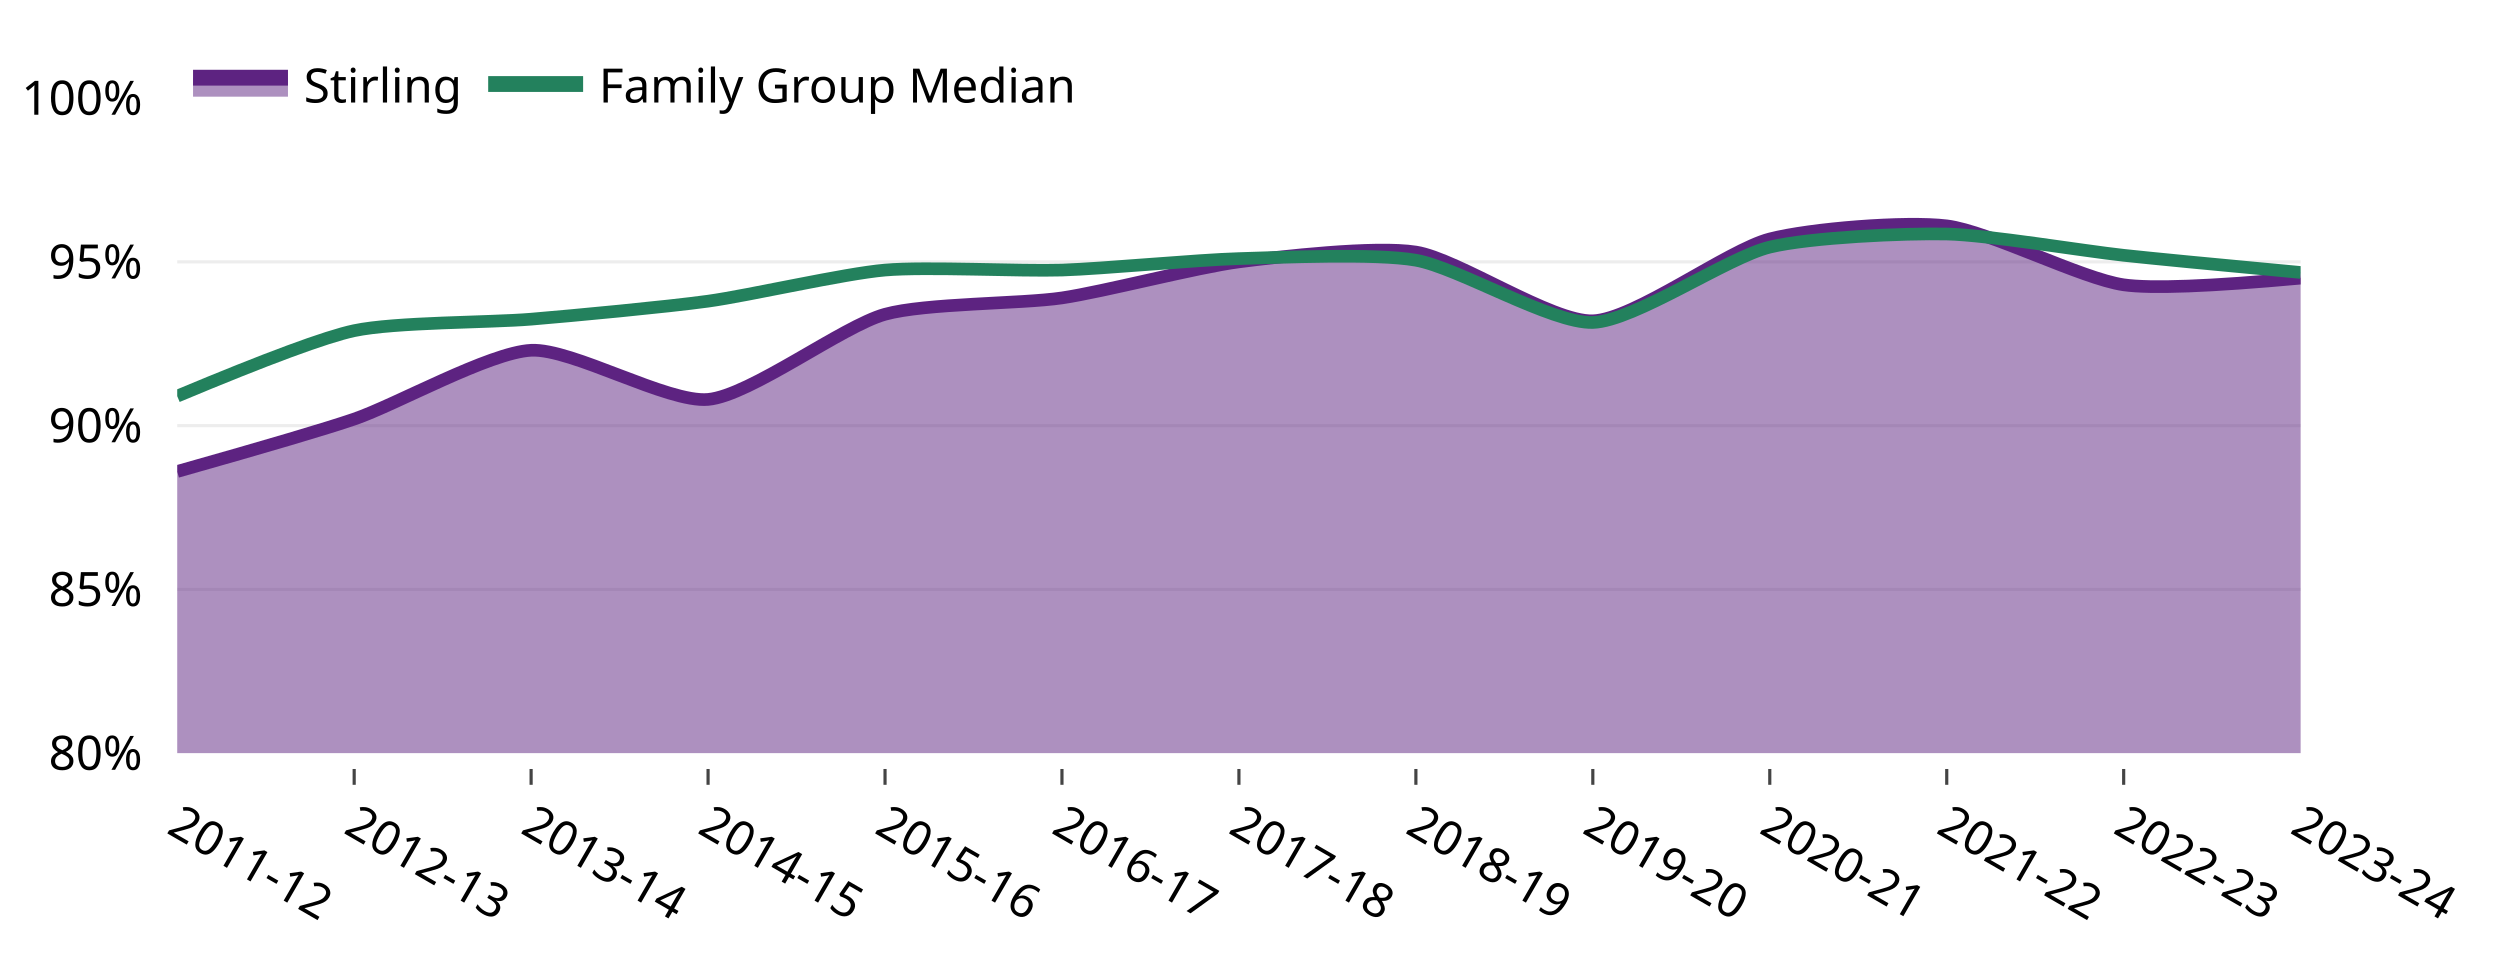
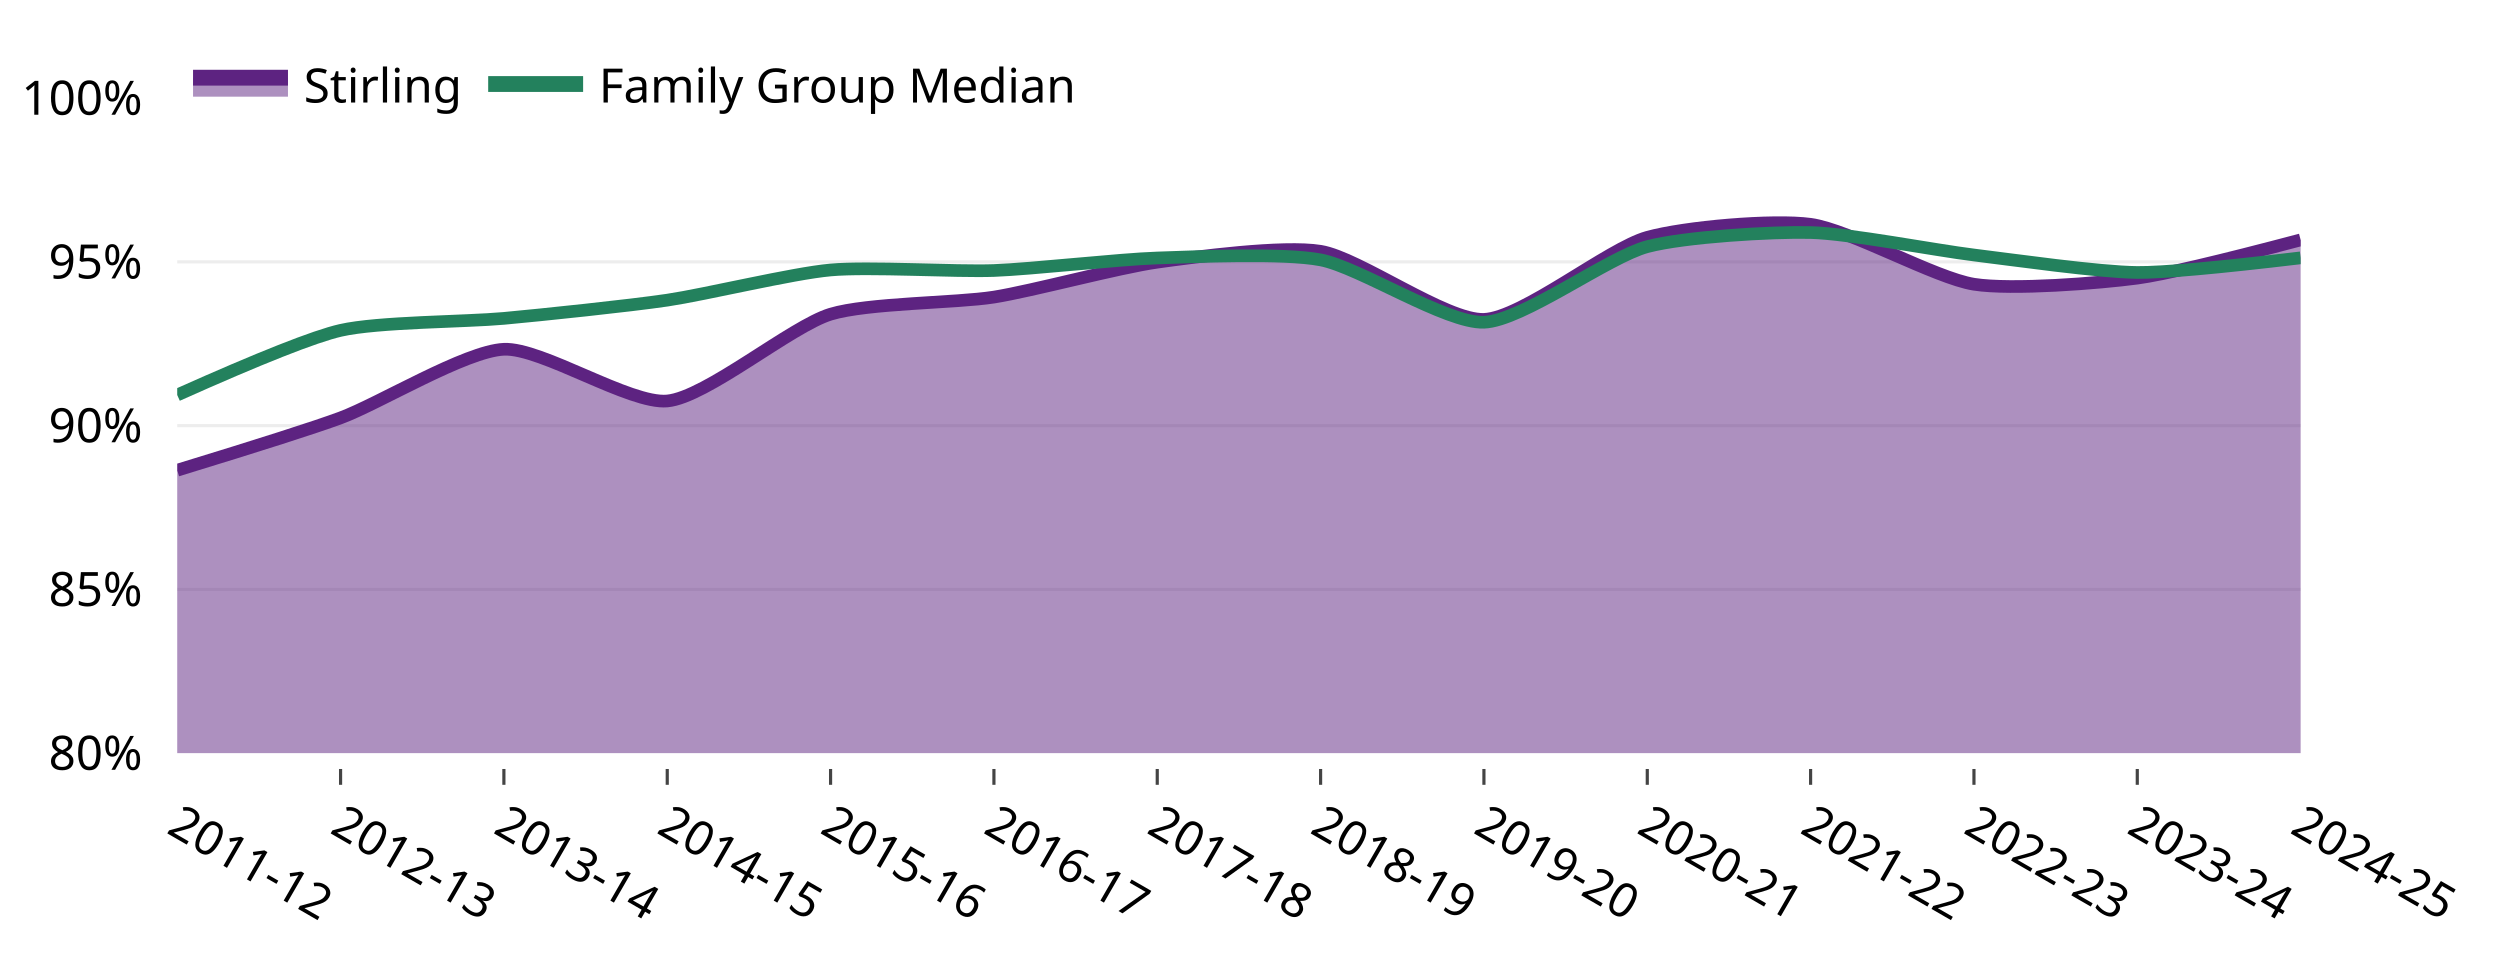
<svg xmlns="http://www.w3.org/2000/svg" class="main-svg" width="790" height="305" style="" viewBox="0 0 790 305">
  <rect x="0" y="0" width="790" height="305" style="fill: rgb(255, 255, 255); fill-opacity: 1;" />
-   <defs id="defs-502a50">
+   <defs id="defs-438b09">
    <g class="clips">
-       <clipPath id="clip502a50xyplot" class="plotclip">
+       <clipPath id="clip438b09xyplot" class="plotclip">
        <rect width="671" height="207" />
      </clipPath>
-       <clipPath class="axesclip" id="clip502a50x">
+       <clipPath class="axesclip" id="clip438b09x">
        <rect x="56" y="0" width="671" height="305" />
      </clipPath>
-       <clipPath class="axesclip" id="clip502a50y">
+       <clipPath class="axesclip" id="clip438b09y">
        <rect x="0" y="31" width="790" height="207" />
      </clipPath>
-       <clipPath class="axesclip" id="clip502a50xy">
+       <clipPath class="axesclip" id="clip438b09xy">
        <rect x="56" y="31" width="671" height="207" />
      </clipPath>
    </g>
    <g class="gradients" />
    <g class="patterns" />
  </defs>
  <g class="bglayer">
    <rect class="bg" x="46" y="21" width="691" height="227" style="fill: rgb(0, 0, 0); fill-opacity: 0; stroke-width: 0;" />
  </g>
  <g class="layer-below">
    <g class="imagelayer" />
    <g class="shapelayer" />
  </g>
  <g class="cartesianlayer">
    <g class="subplot xy">
      <g class="layer-subplot">
        <g class="shapelayer" />
        <g class="imagelayer" />
      </g>
      <g class="minor-gridlayer">
        <g class="x" />
        <g class="y" />
      </g>
      <g class="gridlayer">
        <g class="x">
-           <path class="xgrid crisp" transform="translate(111.92,0)" d="M0,31v207" style="stroke: rgb(255, 255, 255); stroke-opacity: 1; stroke-width: 1px;" />
-           <path class="xgrid crisp" transform="translate(167.83,0)" d="M0,31v207" style="stroke: rgb(255, 255, 255); stroke-opacity: 1; stroke-width: 1px;" />
-           <path class="xgrid crisp" transform="translate(223.75,0)" d="M0,31v207" style="stroke: rgb(255, 255, 255); stroke-opacity: 1; stroke-width: 1px;" />
-           <path class="xgrid crisp" transform="translate(279.67,0)" d="M0,31v207" style="stroke: rgb(255, 255, 255); stroke-opacity: 1; stroke-width: 1px;" />
-           <path class="xgrid crisp" transform="translate(335.58,0)" d="M0,31v207" style="stroke: rgb(255, 255, 255); stroke-opacity: 1; stroke-width: 1px;" />
-           <path class="xgrid crisp" transform="translate(391.5,0)" d="M0,31v207" style="stroke: rgb(255, 255, 255); stroke-opacity: 1; stroke-width: 1px;" />
-           <path class="xgrid crisp" transform="translate(447.42,0)" d="M0,31v207" style="stroke: rgb(255, 255, 255); stroke-opacity: 1; stroke-width: 1px;" />
-           <path class="xgrid crisp" transform="translate(503.33,0)" d="M0,31v207" style="stroke: rgb(255, 255, 255); stroke-opacity: 1; stroke-width: 1px;" />
-           <path class="xgrid crisp" transform="translate(559.25,0)" d="M0,31v207" style="stroke: rgb(255, 255, 255); stroke-opacity: 1; stroke-width: 1px;" />
-           <path class="xgrid crisp" transform="translate(615.17,0)" d="M0,31v207" style="stroke: rgb(255, 255, 255); stroke-opacity: 1; stroke-width: 1px;" />
-           <path class="xgrid crisp" transform="translate(671.08,0)" d="M0,31v207" style="stroke: rgb(255, 255, 255); stroke-opacity: 1; stroke-width: 1px;" />
+           <path class="xgrid crisp" transform="translate(107.62,0)" d="M0,31v207" style="stroke: rgb(255, 255, 255); stroke-opacity: 1; stroke-width: 1px;" />
+           <path class="xgrid crisp" transform="translate(159.23,0)" d="M0,31v207" style="stroke: rgb(255, 255, 255); stroke-opacity: 1; stroke-width: 1px;" />
+           <path class="xgrid crisp" transform="translate(210.85,0)" d="M0,31v207" style="stroke: rgb(255, 255, 255); stroke-opacity: 1; stroke-width: 1px;" />
+           <path class="xgrid crisp" transform="translate(262.46,0)" d="M0,31v207" style="stroke: rgb(255, 255, 255); stroke-opacity: 1; stroke-width: 1px;" />
+           <path class="xgrid crisp" transform="translate(314.08,0)" d="M0,31v207" style="stroke: rgb(255, 255, 255); stroke-opacity: 1; stroke-width: 1px;" />
+           <path class="xgrid crisp" transform="translate(365.69,0)" d="M0,31v207" style="stroke: rgb(255, 255, 255); stroke-opacity: 1; stroke-width: 1px;" />
+           <path class="xgrid crisp" transform="translate(417.31,0)" d="M0,31v207" style="stroke: rgb(255, 255, 255); stroke-opacity: 1; stroke-width: 1px;" />
+           <path class="xgrid crisp" transform="translate(468.92,0)" d="M0,31v207" style="stroke: rgb(255, 255, 255); stroke-opacity: 1; stroke-width: 1px;" />
+           <path class="xgrid crisp" transform="translate(520.54,0)" d="M0,31v207" style="stroke: rgb(255, 255, 255); stroke-opacity: 1; stroke-width: 1px;" />
+           <path class="xgrid crisp" transform="translate(572.15,0)" d="M0,31v207" style="stroke: rgb(255, 255, 255); stroke-opacity: 1; stroke-width: 1px;" />
+           <path class="xgrid crisp" transform="translate(623.77,0)" d="M0,31v207" style="stroke: rgb(255, 255, 255); stroke-opacity: 1; stroke-width: 1px;" />
+           <path class="xgrid crisp" transform="translate(675.38,0)" d="M0,31v207" style="stroke: rgb(255, 255, 255); stroke-opacity: 1; stroke-width: 1px;" />
        </g>
        <g class="y">
          <path class="ygrid crisp" transform="translate(0,186.25)" d="M56,0h671" style="stroke: rgb(237, 237, 237); stroke-opacity: 1; stroke-width: 1px;" />
          <path class="ygrid crisp" transform="translate(0,134.5)" d="M56,0h671" style="stroke: rgb(237, 237, 237); stroke-opacity: 1; stroke-width: 1px;" />
          <path class="ygrid crisp" transform="translate(0,82.75)" d="M56,0h671" style="stroke: rgb(237, 237, 237); stroke-opacity: 1; stroke-width: 1px;" />
        </g>
      </g>
      <g class="zerolinelayer" />
      <g class="layer-between">
        <g class="shapelayer" />
        <g class="imagelayer" />
      </g>
      <path class="xlines-below" />
      <path class="ylines-below" />
      <g class="overlines-below" />
      <g class="xaxislayer-below" />
      <g class="yaxislayer-below" />
      <g class="overaxes-below" />
      <g class="overplot">
-         <g class="xy" transform="translate(56,31)" clip-path="url(#clip502a50xyplot)">
+         <g class="xy" transform="translate(56,31)" clip-path="url(#clip438b09xyplot)">
          <g class="scatterlayer mlayer">
-             <g class="trace scatter trace80ad64" style="stroke-miterlimit: 2;">
+             <g class="trace scatter trace5ebc54" style="stroke-miterlimit: 2;">
              <g class="fills">
                <g>
-                   <path class="js-fill" d="M671,1035L0,1035L0,117.99Q42.96,105.86 55.92,101.43C69.06,96.94 98.67,80.35 111.83,79.69C124.77,79.04 154.91,96.36 167.75,95.22C181.02,94.04 210.28,72.02 223.67,68.31C236.41,64.78 266.59,65.06 279.58,63.14C292.68,61.21 322.39,53.44 335.5,51.75C348.49,50.08 378.59,46.61 391.42,48.65C404.7,50.76 434.37,70.79 447.33,70.38C460.47,69.97 489.88,47.98 503.25,44.51C516,41.2 546.28,38.77 559.17,40.37C572.38,42.02 601.86,57.11 615.08,59Q627.96,60.84 671,56.89" style="fill: rgb(93, 35, 129); fill-opacity: 0.5; stroke-width: 0;" />
+                   <path class="js-fill" d="M671,1035L0,1035L0,117.59Q39.67,105.46 51.62,101.05C63.76,96.56 91.08,79.92 103.23,79.37C115.17,78.83 143.03,96.79 154.85,95.71C167.13,94.59 194.04,72.07 206.46,68.28C218.17,64.71 246.09,64.78 258.08,62.88C270.17,60.96 297.59,53.54 309.69,51.85C321.67,50.18 349.49,46.45 361.31,48.41C373.6,50.45 400.97,70.35 412.92,69.93C425.06,69.5 452.15,47.46 464.54,44C476.27,40.72 504.28,38.26 516.15,39.88C528.38,41.55 555.53,56.88 567.77,58.82C579.63,60.7 607.41,58.5 619.38,56.89Q631.5,55.26 671,44.8" style="fill: rgb(93, 35, 129); fill-opacity: 0.5; stroke-width: 0;" />
                </g>
              </g>
              <g class="errorbars" />
              <g class="lines">
-                 <path class="js-line" d="M0,117.99Q42.96,105.86 55.92,101.43C69.06,96.94 98.67,80.35 111.83,79.69C124.77,79.04 154.91,96.36 167.75,95.22C181.02,94.04 210.28,72.02 223.67,68.31C236.41,64.78 266.59,65.06 279.58,63.14C292.68,61.21 322.39,53.44 335.5,51.75C348.49,50.08 378.59,46.61 391.42,48.65C404.7,50.76 434.37,70.79 447.33,70.38C460.47,69.97 489.88,47.98 503.25,44.51C516,41.2 546.28,38.77 559.17,40.37C572.38,42.02 601.86,57.11 615.08,59Q627.96,60.84 671,56.89" style="vector-effect: none; fill: none; stroke: rgb(93, 35, 129); stroke-opacity: 1; stroke-width: 4px; opacity: 1;" />
+                 <path class="js-line" d="M0,117.59Q39.67,105.46 51.62,101.05C63.76,96.56 91.08,79.92 103.23,79.37C115.17,78.83 143.03,96.79 154.85,95.71C167.13,94.59 194.04,72.07 206.46,68.28C218.17,64.71 246.09,64.78 258.08,62.88C270.17,60.96 297.59,53.54 309.69,51.85C321.67,50.18 349.49,46.45 361.31,48.41C373.6,50.45 400.97,70.35 412.92,69.93C425.06,69.5 452.15,47.46 464.54,44C476.27,40.72 504.28,38.26 516.15,39.88C528.38,41.55 555.53,56.88 567.77,58.82C579.63,60.7 607.41,58.5 619.38,56.89Q631.5,55.26 671,44.8" style="vector-effect: none; fill: none; stroke: rgb(93, 35, 129); stroke-opacity: 1; stroke-width: 4px; opacity: 1;" />
              </g>
              <g class="points" />
              <g class="text" />
            </g>
-             <g class="trace scatter tracefec959" style="stroke-miterlimit: 2; opacity: 1;">
+             <g class="trace scatter trace85c660" style="stroke-miterlimit: 2; opacity: 1;">
              <g class="fills" />
              <g class="errorbars" />
              <g class="lines">
-                 <path class="js-line" d="M0,94.18Q42.66,76.31 55.92,73.49C68.77,70.76 98.79,70.95 111.83,69.86C124.89,68.77 154.73,65.97 167.75,64.17C180.83,62.36 210.57,55.48 223.67,54.34C236.67,53.21 266.54,54.76 279.58,54.34C292.63,53.92 322.45,51.08 335.5,50.72C348.54,50.36 378.56,48.97 391.42,51.23C404.66,53.55 434.36,71.32 447.33,70.9C460.46,70.48 489.93,50.32 503.25,47.09C516.05,43.98 546.14,42.65 559.17,42.95C572.23,43.25 602.03,48.26 615.08,49.68Q628.12,51.1 671,55.1" style="vector-effect: none; fill: none; stroke: rgb(35, 129, 93); stroke-opacity: 1; stroke-width: 4px; opacity: 1;" />
+                 <path class="js-line" d="M0,93.82Q39.36,76.21 51.62,73.4C63.46,70.69 91.2,70.72 103.23,69.61C115.28,68.5 142.84,65.63 154.85,63.85C166.93,62.06 194.37,55.4 206.46,54.31C218.45,53.23 246.04,54.92 258.08,54.48C270.13,54.04 297.64,50.91 309.69,50.52C321.73,50.13 349.46,48.86 361.31,51.12C373.56,53.45 400.96,71.24 412.92,70.83C425.05,70.41 452.2,50.22 464.54,46.94C476.31,43.81 504.12,42.18 516.15,42.48C528.21,42.78 555.71,48.11 567.77,49.58C579.8,51.05 607.33,55 619.38,55.1Q631.42,55.2 671,50.48" style="vector-effect: none; fill: none; stroke: rgb(35, 129, 93); stroke-opacity: 1; stroke-width: 4px; opacity: 1;" />
              </g>
              <g class="points" />
              <g class="text" />
            </g>
          </g>
        </g>
      </g>
      <g class="zerolinelayer-above" />
      <path class="xlines-above crisp" d="" style="fill: none; stroke-width: 1px; stroke: rgb(0, 0, 0); stroke-opacity: 0;" />
      <path class="ylines-above crisp" d="M0,0" style="fill: none;" />
      <g class="overlines-above" />
      <g class="xaxislayer-above">
-         <path class="xtick ticks crisp" d="M0,248v-5" transform="translate(111.92,0)" style="stroke: rgb(68, 68, 68); stroke-opacity: 1; stroke-width: 1px;" />
-         <path class="xtick ticks crisp" d="M0,248v-5" transform="translate(167.83,0)" style="stroke: rgb(68, 68, 68); stroke-opacity: 1; stroke-width: 1px;" />
-         <path class="xtick ticks crisp" d="M0,248v-5" transform="translate(223.75,0)" style="stroke: rgb(68, 68, 68); stroke-opacity: 1; stroke-width: 1px;" />
-         <path class="xtick ticks crisp" d="M0,248v-5" transform="translate(279.67,0)" style="stroke: rgb(68, 68, 68); stroke-opacity: 1; stroke-width: 1px;" />
-         <path class="xtick ticks crisp" d="M0,248v-5" transform="translate(335.58,0)" style="stroke: rgb(68, 68, 68); stroke-opacity: 1; stroke-width: 1px;" />
-         <path class="xtick ticks crisp" d="M0,248v-5" transform="translate(391.5,0)" style="stroke: rgb(68, 68, 68); stroke-opacity: 1; stroke-width: 1px;" />
-         <path class="xtick ticks crisp" d="M0,248v-5" transform="translate(447.42,0)" style="stroke: rgb(68, 68, 68); stroke-opacity: 1; stroke-width: 1px;" />
-         <path class="xtick ticks crisp" d="M0,248v-5" transform="translate(503.33,0)" style="stroke: rgb(68, 68, 68); stroke-opacity: 1; stroke-width: 1px;" />
-         <path class="xtick ticks crisp" d="M0,248v-5" transform="translate(559.25,0)" style="stroke: rgb(68, 68, 68); stroke-opacity: 1; stroke-width: 1px;" />
-         <path class="xtick ticks crisp" d="M0,248v-5" transform="translate(615.17,0)" style="stroke: rgb(68, 68, 68); stroke-opacity: 1; stroke-width: 1px;" />
-         <path class="xtick ticks crisp" d="M0,248v-5" transform="translate(671.08,0)" style="stroke: rgb(68, 68, 68); stroke-opacity: 1; stroke-width: 1px;" />
+         <path class="xtick ticks crisp" d="M0,248v-5" transform="translate(107.62,0)" style="stroke: rgb(68, 68, 68); stroke-opacity: 1; stroke-width: 1px;" />
+         <path class="xtick ticks crisp" d="M0,248v-5" transform="translate(159.23,0)" style="stroke: rgb(68, 68, 68); stroke-opacity: 1; stroke-width: 1px;" />
+         <path class="xtick ticks crisp" d="M0,248v-5" transform="translate(210.85,0)" style="stroke: rgb(68, 68, 68); stroke-opacity: 1; stroke-width: 1px;" />
+         <path class="xtick ticks crisp" d="M0,248v-5" transform="translate(262.46,0)" style="stroke: rgb(68, 68, 68); stroke-opacity: 1; stroke-width: 1px;" />
+         <path class="xtick ticks crisp" d="M0,248v-5" transform="translate(314.08,0)" style="stroke: rgb(68, 68, 68); stroke-opacity: 1; stroke-width: 1px;" />
+         <path class="xtick ticks crisp" d="M0,248v-5" transform="translate(365.69,0)" style="stroke: rgb(68, 68, 68); stroke-opacity: 1; stroke-width: 1px;" />
+         <path class="xtick ticks crisp" d="M0,248v-5" transform="translate(417.31,0)" style="stroke: rgb(68, 68, 68); stroke-opacity: 1; stroke-width: 1px;" />
+         <path class="xtick ticks crisp" d="M0,248v-5" transform="translate(468.92,0)" style="stroke: rgb(68, 68, 68); stroke-opacity: 1; stroke-width: 1px;" />
+         <path class="xtick ticks crisp" d="M0,248v-5" transform="translate(520.54,0)" style="stroke: rgb(68, 68, 68); stroke-opacity: 1; stroke-width: 1px;" />
+         <path class="xtick ticks crisp" d="M0,248v-5" transform="translate(572.15,0)" style="stroke: rgb(68, 68, 68); stroke-opacity: 1; stroke-width: 1px;" />
+         <path class="xtick ticks crisp" d="M0,248v-5" transform="translate(623.77,0)" style="stroke: rgb(68, 68, 68); stroke-opacity: 1; stroke-width: 1px;" />
+         <path class="xtick ticks crisp" d="M0,248v-5" transform="translate(675.38,0)" style="stroke: rgb(68, 68, 68); stroke-opacity: 1; stroke-width: 1px;" />
        <g class="xtick">
          <text text-anchor="start" x="0" y="264" transform="translate(56,0) rotate(30,0,256.5)" style="font-family: 'Segoe UI Semibold'; font-size: 15px; fill: rgb(0, 0, 0); fill-opacity: 1; white-space: pre;">2011-12</text>
        </g>
        <g class="xtick">
-           <text text-anchor="start" x="0" y="264" transform="translate(111.92,0) rotate(30,0,256.5)" style="font-family: 'Segoe UI Semibold'; font-size: 15px; fill: rgb(0, 0, 0); fill-opacity: 1; white-space: pre;">2012-13</text>
-         </g>
-         <g class="xtick">
-           <text text-anchor="start" x="0" y="264" transform="translate(167.83,0) rotate(30,0,256.5)" style="font-family: 'Segoe UI Semibold'; font-size: 15px; fill: rgb(0, 0, 0); fill-opacity: 1; white-space: pre;">2013-14</text>
-         </g>
-         <g class="xtick">
-           <text text-anchor="start" x="0" y="264" transform="translate(223.75,0) rotate(30,0,256.5)" style="font-family: 'Segoe UI Semibold'; font-size: 15px; fill: rgb(0, 0, 0); fill-opacity: 1; white-space: pre;">2014-15</text>
-         </g>
-         <g class="xtick">
-           <text text-anchor="start" x="0" y="264" transform="translate(279.67,0) rotate(30,0,256.5)" style="font-family: 'Segoe UI Semibold'; font-size: 15px; fill: rgb(0, 0, 0); fill-opacity: 1; white-space: pre;">2015-16</text>
-         </g>
-         <g class="xtick">
-           <text text-anchor="start" x="0" y="264" transform="translate(335.58,0) rotate(30,0,256.5)" style="font-family: 'Segoe UI Semibold'; font-size: 15px; fill: rgb(0, 0, 0); fill-opacity: 1; white-space: pre;">2016-17</text>
-         </g>
-         <g class="xtick">
-           <text text-anchor="start" x="0" y="264" transform="translate(391.5,0) rotate(30,0,256.5)" style="font-family: 'Segoe UI Semibold'; font-size: 15px; fill: rgb(0, 0, 0); fill-opacity: 1; white-space: pre;">2017-18</text>
-         </g>
-         <g class="xtick">
-           <text text-anchor="start" x="0" y="264" transform="translate(447.42,0) rotate(30,0,256.5)" style="font-family: 'Segoe UI Semibold'; font-size: 15px; fill: rgb(0, 0, 0); fill-opacity: 1; white-space: pre;">2018-19</text>
-         </g>
-         <g class="xtick">
-           <text text-anchor="start" x="0" y="264" transform="translate(503.33,0) rotate(30,0,256.5)" style="font-family: 'Segoe UI Semibold'; font-size: 15px; fill: rgb(0, 0, 0); fill-opacity: 1; white-space: pre;">2019-20</text>
-         </g>
-         <g class="xtick">
-           <text text-anchor="start" x="0" y="264" transform="translate(559.25,0) rotate(30,0,256.5)" style="font-family: 'Segoe UI Semibold'; font-size: 15px; fill: rgb(0, 0, 0); fill-opacity: 1; white-space: pre;">2020-21</text>
-         </g>
-         <g class="xtick">
-           <text text-anchor="start" x="0" y="264" transform="translate(615.17,0) rotate(30,0,256.5)" style="font-family: 'Segoe UI Semibold'; font-size: 15px; fill: rgb(0, 0, 0); fill-opacity: 1; white-space: pre;">2021-22</text>
-         </g>
-         <g class="xtick">
-           <text text-anchor="start" x="0" y="264" transform="translate(671.08,0) rotate(30,0,256.5)" style="font-family: 'Segoe UI Semibold'; font-size: 15px; fill: rgb(0, 0, 0); fill-opacity: 1; white-space: pre;">2022-23</text>
-         </g>
-         <g class="xtick">
-           <text text-anchor="start" x="0" y="264" transform="translate(727,0) rotate(30,0,256.5)" style="font-family: 'Segoe UI Semibold'; font-size: 15px; fill: rgb(0, 0, 0); fill-opacity: 1; white-space: pre;">2023-24</text>
+           <text text-anchor="start" x="0" y="264" transform="translate(107.62,0) rotate(30,0,256.5)" style="font-family: 'Segoe UI Semibold'; font-size: 15px; fill: rgb(0, 0, 0); fill-opacity: 1; white-space: pre;">2012-13</text>
+         </g>
+         <g class="xtick">
+           <text text-anchor="start" x="0" y="264" transform="translate(159.23,0) rotate(30,0,256.5)" style="font-family: 'Segoe UI Semibold'; font-size: 15px; fill: rgb(0, 0, 0); fill-opacity: 1; white-space: pre;">2013-14</text>
+         </g>
+         <g class="xtick">
+           <text text-anchor="start" x="0" y="264" transform="translate(210.85,0) rotate(30,0,256.5)" style="font-family: 'Segoe UI Semibold'; font-size: 15px; fill: rgb(0, 0, 0); fill-opacity: 1; white-space: pre;">2014-15</text>
+         </g>
+         <g class="xtick">
+           <text text-anchor="start" x="0" y="264" transform="translate(262.46,0) rotate(30,0,256.5)" style="font-family: 'Segoe UI Semibold'; font-size: 15px; fill: rgb(0, 0, 0); fill-opacity: 1; white-space: pre;">2015-16</text>
+         </g>
+         <g class="xtick">
+           <text text-anchor="start" x="0" y="264" transform="translate(314.08,0) rotate(30,0,256.5)" style="font-family: 'Segoe UI Semibold'; font-size: 15px; fill: rgb(0, 0, 0); fill-opacity: 1; white-space: pre;">2016-17</text>
+         </g>
+         <g class="xtick">
+           <text text-anchor="start" x="0" y="264" transform="translate(365.69,0) rotate(30,0,256.5)" style="font-family: 'Segoe UI Semibold'; font-size: 15px; fill: rgb(0, 0, 0); fill-opacity: 1; white-space: pre;">2017-18</text>
+         </g>
+         <g class="xtick">
+           <text text-anchor="start" x="0" y="264" transform="translate(417.31,0) rotate(30,0,256.5)" style="font-family: 'Segoe UI Semibold'; font-size: 15px; fill: rgb(0, 0, 0); fill-opacity: 1; white-space: pre;">2018-19</text>
+         </g>
+         <g class="xtick">
+           <text text-anchor="start" x="0" y="264" transform="translate(468.92,0) rotate(30,0,256.5)" style="font-family: 'Segoe UI Semibold'; font-size: 15px; fill: rgb(0, 0, 0); fill-opacity: 1; white-space: pre;">2019-20</text>
+         </g>
+         <g class="xtick">
+           <text text-anchor="start" x="0" y="264" transform="translate(520.54,0) rotate(30,0,256.5)" style="font-family: 'Segoe UI Semibold'; font-size: 15px; fill: rgb(0, 0, 0); fill-opacity: 1; white-space: pre;">2020-21</text>
+         </g>
+         <g class="xtick">
+           <text text-anchor="start" x="0" y="264" transform="translate(572.15,0) rotate(30,0,256.5)" style="font-family: 'Segoe UI Semibold'; font-size: 15px; fill: rgb(0, 0, 0); fill-opacity: 1; white-space: pre;">2021-22</text>
+         </g>
+         <g class="xtick">
+           <text text-anchor="start" x="0" y="264" transform="translate(623.77,0) rotate(30,0,256.5)" style="font-family: 'Segoe UI Semibold'; font-size: 15px; fill: rgb(0, 0, 0); fill-opacity: 1; white-space: pre;">2022-23</text>
+         </g>
+         <g class="xtick">
+           <text text-anchor="start" x="0" y="264" transform="translate(675.38,0) rotate(30,0,256.5)" style="font-family: 'Segoe UI Semibold'; font-size: 15px; fill: rgb(0, 0, 0); fill-opacity: 1; white-space: pre;">2023-24</text>
+         </g>
+         <g class="xtick">
+           <text text-anchor="start" x="0" y="264" transform="translate(727,0) rotate(30,0,256.5)" style="font-family: 'Segoe UI Semibold'; font-size: 15px; fill: rgb(0, 0, 0); fill-opacity: 1; white-space: pre;">2024-25</text>
        </g>
      </g>
      <g class="yaxislayer-above">
        <g class="ytick">
          <text text-anchor="end" x="45" y="5.25" transform="translate(0,238)" style="font-family: 'Segoe UI Semibold'; font-size: 15px; fill: rgb(0, 0, 0); fill-opacity: 1; white-space: pre;">80%</text>
        </g>
        <g class="ytick">
          <text text-anchor="end" x="45" y="5.25" style="font-family: 'Segoe UI Semibold'; font-size: 15px; fill: rgb(0, 0, 0); fill-opacity: 1; white-space: pre;" transform="translate(0,186.25)">85%</text>
        </g>
        <g class="ytick">
          <text text-anchor="end" x="45" y="5.25" style="font-family: 'Segoe UI Semibold'; font-size: 15px; fill: rgb(0, 0, 0); fill-opacity: 1; white-space: pre;" transform="translate(0,134.5)">90%</text>
        </g>
        <g class="ytick">
          <text text-anchor="end" x="45" y="5.25" style="font-family: 'Segoe UI Semibold'; font-size: 15px; fill: rgb(0, 0, 0); fill-opacity: 1; white-space: pre;" transform="translate(0,82.75)">95%</text>
        </g>
        <g class="ytick">
          <text text-anchor="end" x="45" y="5.25" style="font-family: 'Segoe UI Semibold'; font-size: 15px; fill: rgb(0, 0, 0); fill-opacity: 1; white-space: pre;" transform="translate(0,31)">100%</text>
        </g>
      </g>
      <g class="overaxes-above" />
    </g>
  </g>
  <g class="polarlayer" />
  <g class="smithlayer" />
  <g class="ternarylayer" />
  <g class="geolayer" />
  <g class="funnelarealayer" />
  <g class="pielayer" />
  <g class="iciclelayer" />
  <g class="treemaplayer" />
  <g class="sunburstlayer" />
  <g class="glimages" />
-   <defs id="topdefs-502a50">
+   <defs id="topdefs-438b09">
    <g class="clips" />
-     <clipPath id="legend502a50">
+     <clipPath id="legend438b09">
      <rect width="285" height="33" x="0" y="0" />
    </clipPath>
  </defs>
  <g class="layer-above">
    <g class="imagelayer" />
    <g class="shapelayer" />
  </g>
  <g class="infolayer">
    <g class="legend" pointer-events="all" transform="translate(56,10.3)">
      <rect class="bg" shape-rendering="crispEdges" style="stroke: rgb(68, 68, 68); stroke-opacity: 1; fill: rgb(0, 0, 0); fill-opacity: 0; stroke-width: 0px;" width="285" height="33" x="0" y="0" />
-       <g class="scrollbox" transform="" clip-path="url(#legend502a50)">
+       <g class="scrollbox" transform="" clip-path="url(#legend438b09)">
        <g class="groups">
          <g class="traces" transform="translate(0,16.25)" style="opacity: 1;">
            <text class="legendtext" text-anchor="start" x="40" y="5.85" style="font-family: 'Segoe UI Semibold'; font-size: 15px; fill: rgb(0, 0, 0); fill-opacity: 1; white-space: pre;">Stirling</text>
            <g class="layers">
              <g class="legendfill">
                <path class="js-fill" d="M5,-2h30v6h-30z" style="stroke-width: 0; fill: rgb(93, 35, 129); fill-opacity: 0.5;" />
              </g>
              <g class="legendlines">
                <path class="js-line" d="M5,-2h30" style="fill: none; stroke: rgb(93, 35, 129); stroke-opacity: 1; stroke-width: 5px;" />
              </g>
              <g class="legendsymbols">
                <g class="legendpoints" />
              </g>
            </g>
            <rect class="legendtoggle" x="0" y="-11.25" width="90.766" height="22.5" style="fill: rgb(0, 0, 0); fill-opacity: 0;" />
          </g>
          <g class="traces" transform="translate(93.26562,16.25)" style="opacity: 1;">
            <text class="legendtext" text-anchor="start" x="40" y="5.85" style="font-family: 'Segoe UI Semibold'; font-size: 15px; fill: rgb(0, 0, 0); fill-opacity: 1; white-space: pre;">Family Group Median</text>
            <g class="layers" style="opacity: 1;">
              <g class="legendfill" />
              <g class="legendlines">
                <path class="js-line" d="M5,0h30" style="fill: none; stroke: rgb(35, 129, 93); stroke-opacity: 1; stroke-width: 5px;" />
              </g>
              <g class="legendsymbols">
                <g class="legendpoints" />
              </g>
            </g>
            <rect class="legendtoggle" x="0" y="-11.25" width="188.602" height="22.5" style="fill: rgb(0, 0, 0); fill-opacity: 0;" />
          </g>
        </g>
      </g>
      <rect class="scrollbar" rx="20" ry="3" width="0" height="0" style="fill: rgb(128, 139, 164); fill-opacity: 1;" x="0" y="0" />
    </g>
    <g class="g-gtitle" />
    <g class="g-xtitle" />
    <g class="g-ytitle" />
  </g>
</svg>
